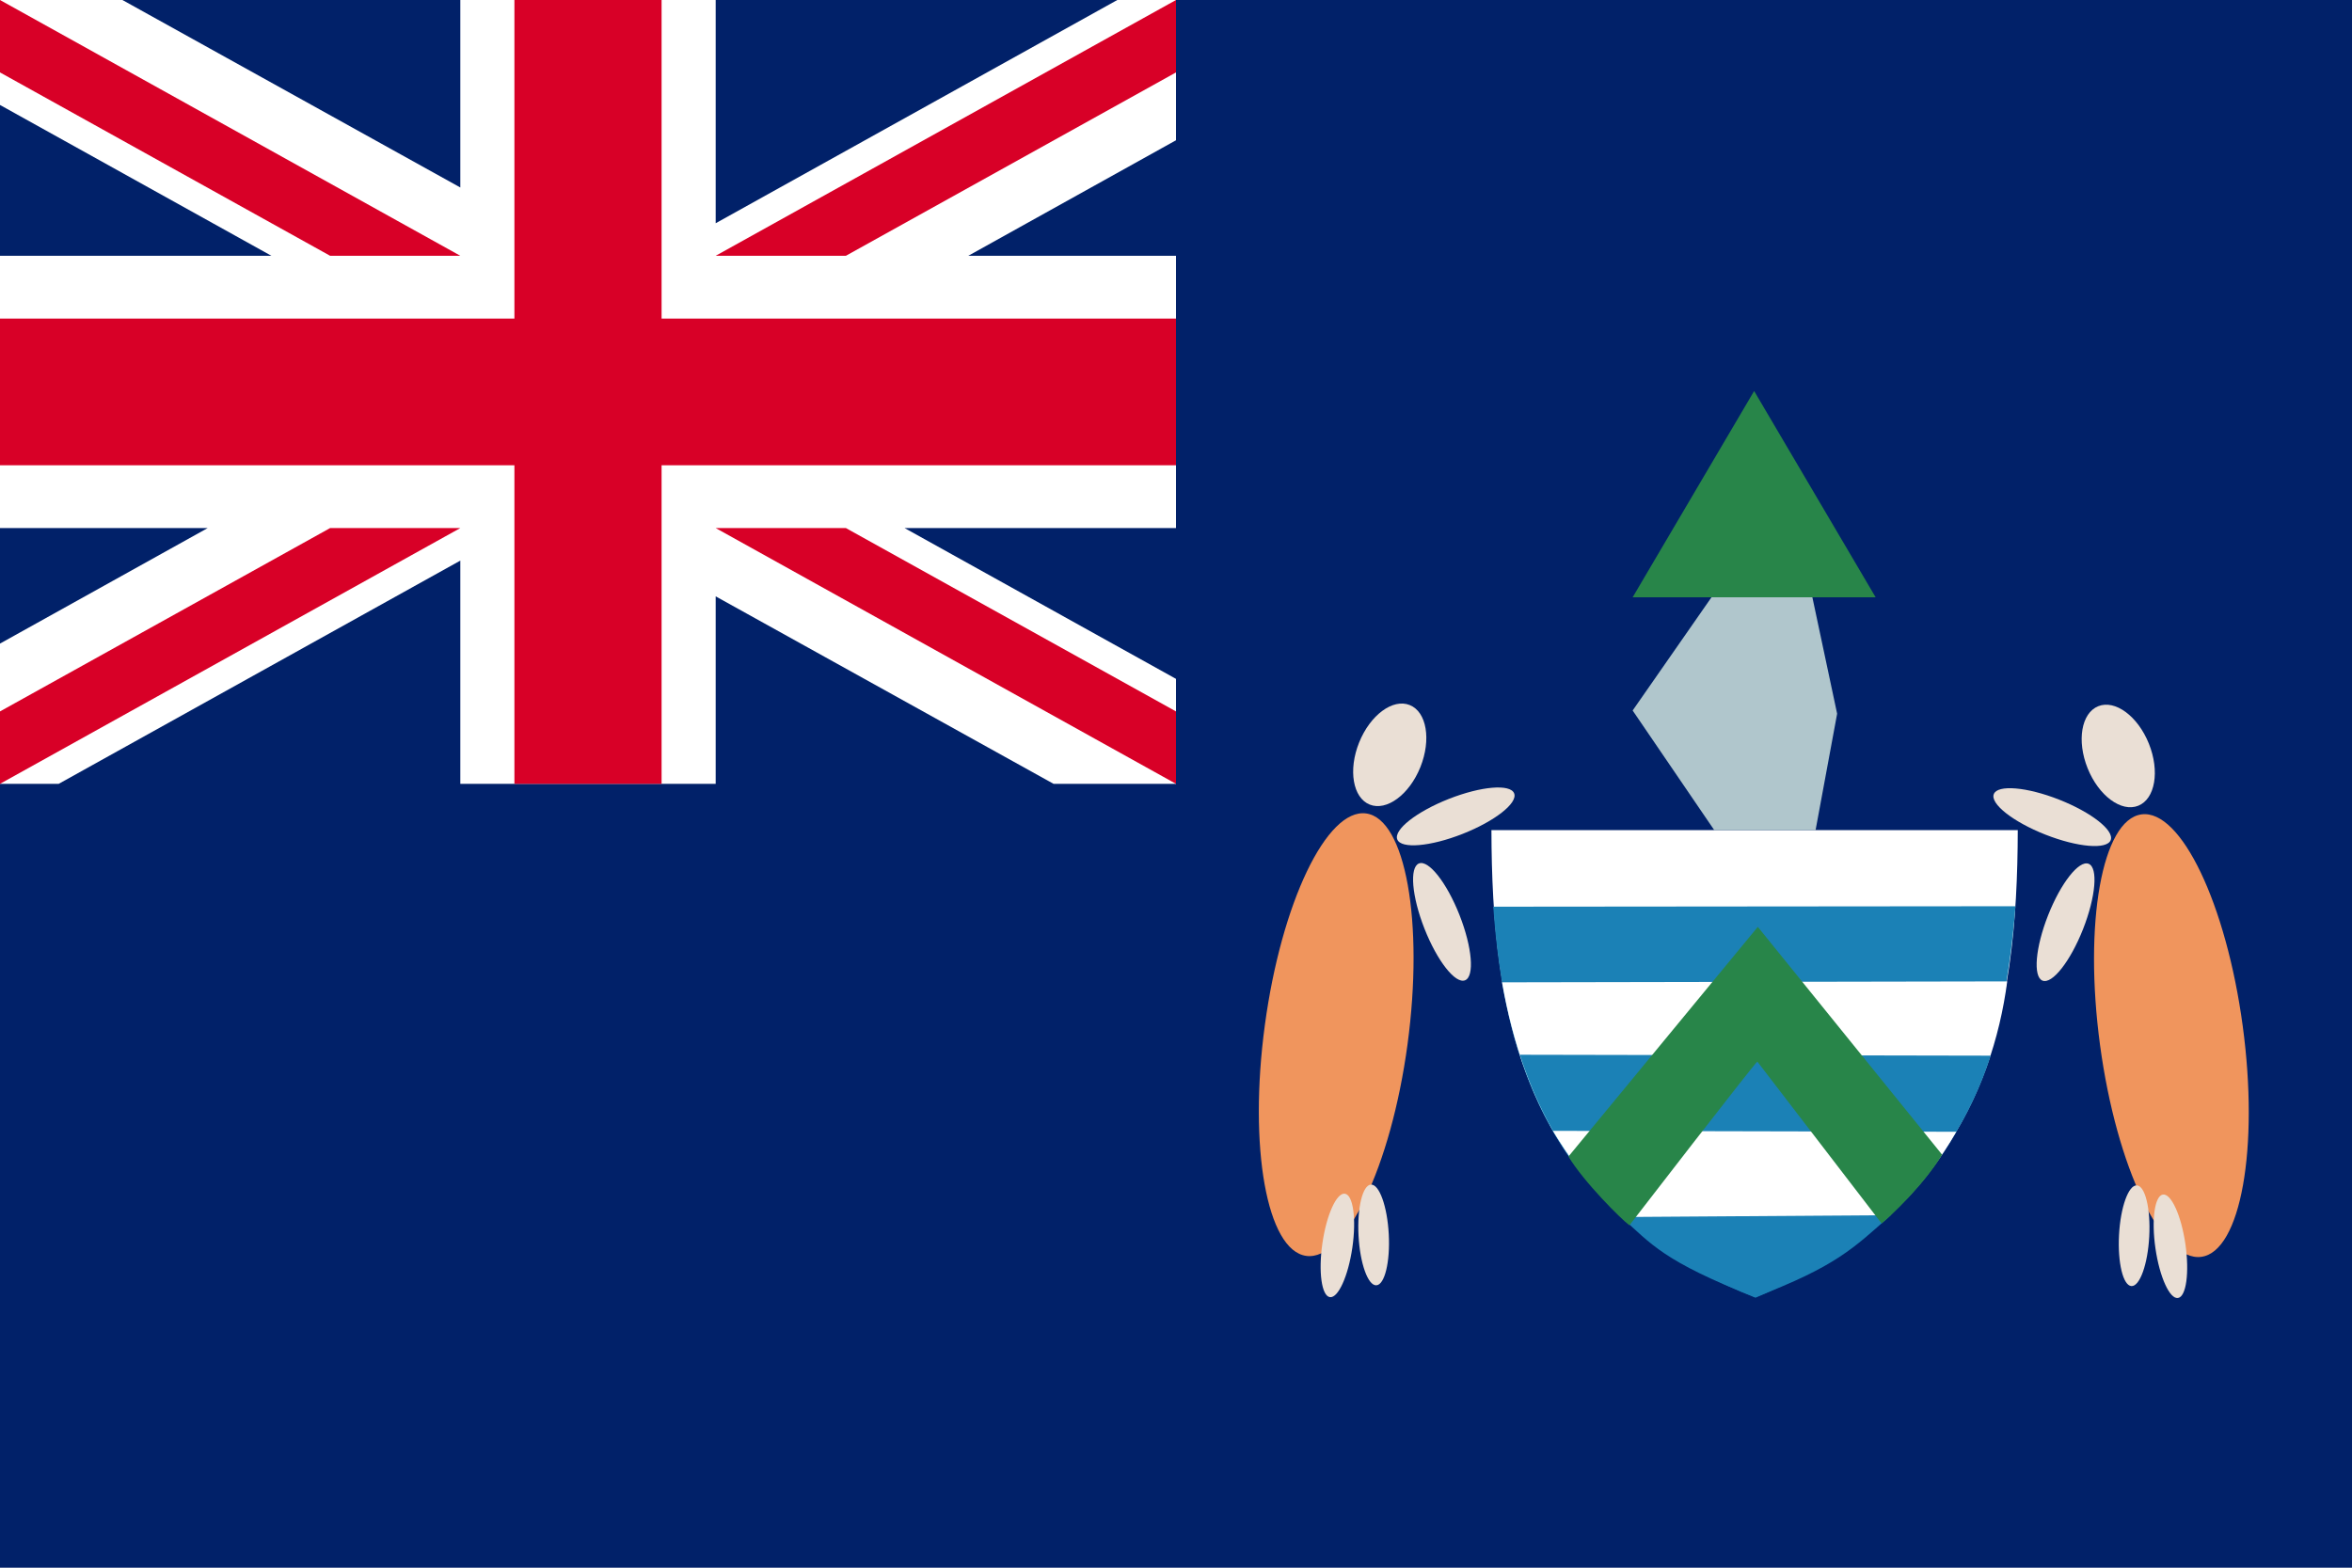
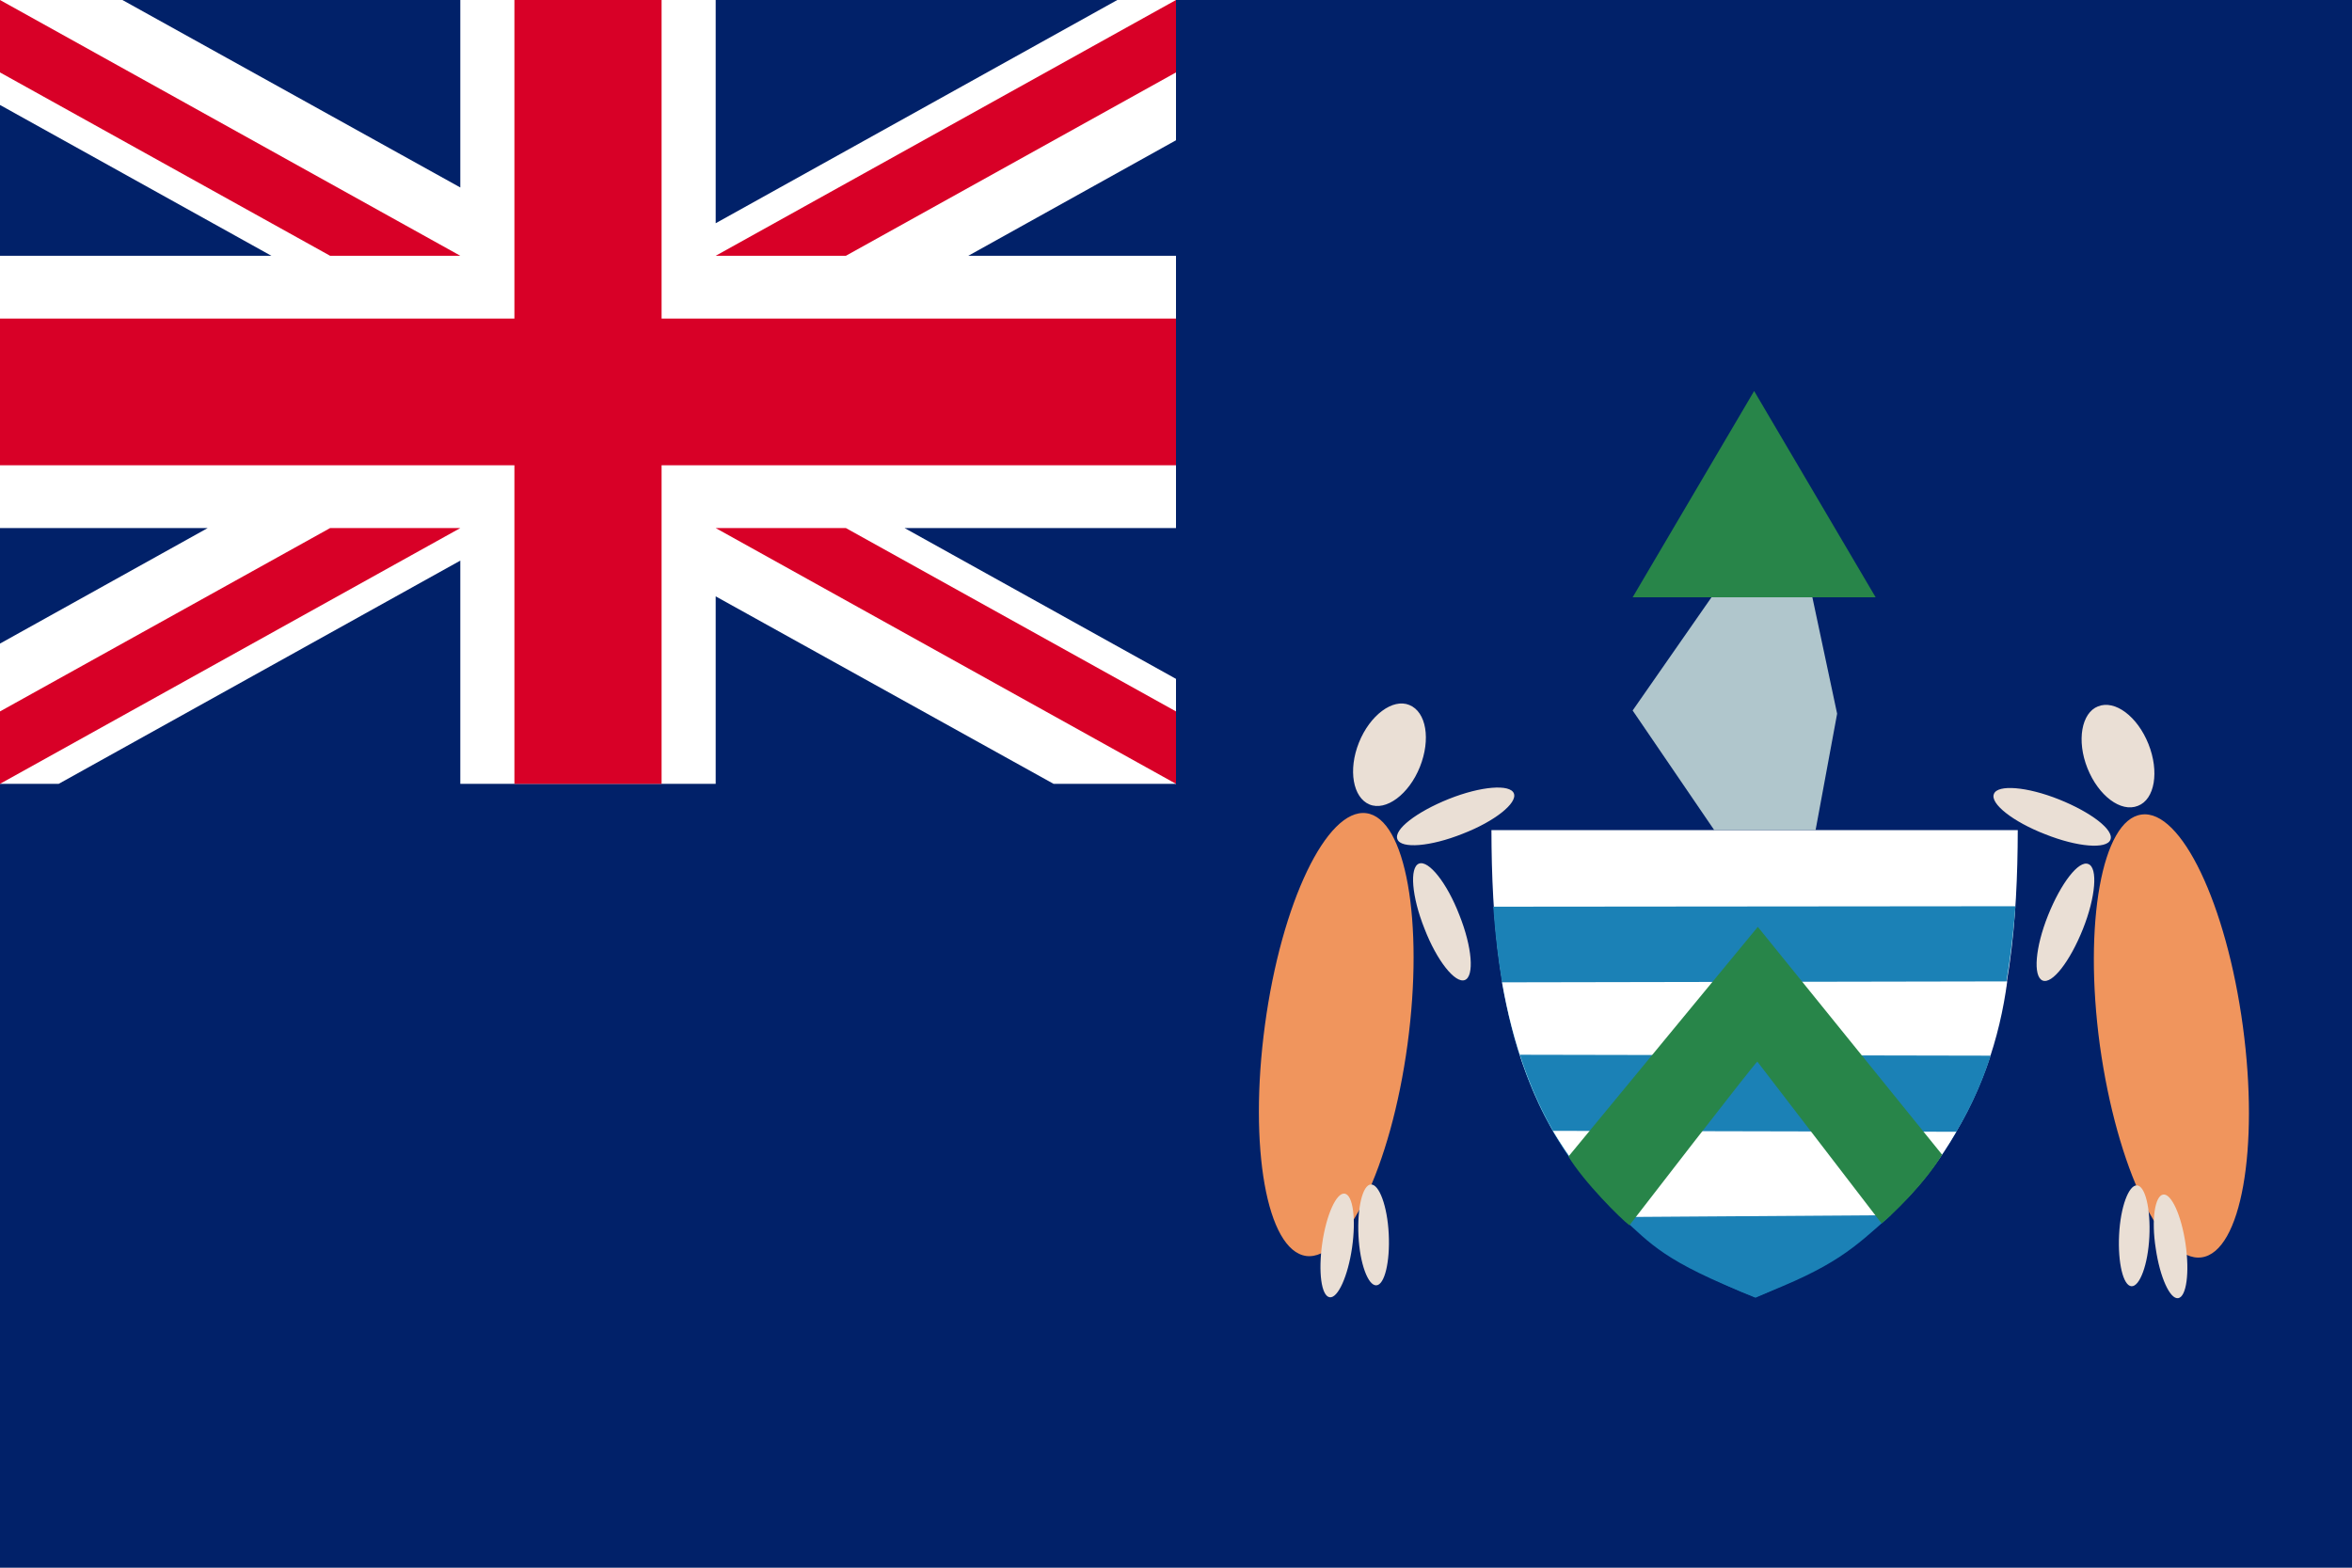
<svg xmlns="http://www.w3.org/2000/svg" viewBox="0 0 513 342">
  <path fill="#012169" d="M0 0h513v342H0z" />
  <path fill="#FFF" d="M440.1 181.1c-.1 39.2-6.4 81.4-57.4 101.5-51.1-20.1-57.3-62.3-57.4-101.5h114.8z" />
-   <path fill="#1b81b6" d="M439.6 197.7c-2.8 34.9-12.4 67.4-57 85-44.4-17.6-54.5-51.2-56.9-84.9" />
+   <path fill="#1B81B6" d="M439.6 197.7c-2.8 34.9-12.4 67.4-57 85-44.4-17.6-54.5-51.2-56.9-84.9" />
  <path fill="#FFF" d="M437.8 214.1c-3.2 24.3-16.7 53.5-55.1 68.6-38.4-15.1-50.5-42.5-55.1-68.4" />
-   <path fill="#1b81b6" d="M434.2 230.3c-5.7 17.7-19.3 39.4-51.3 52.8-32-12.6-45.2-33.8-51.4-53" />
+   <path fill="#1B81B6" d="M434.2 230.3c-5.7 17.7-19.3 39.4-51.3 52.8-32-12.6-45.2-33.8-51.4-53" />
  <path fill="#FFF" d="M426.7 246.9c-6.5 11.3-17.7 25.4-44 35.9-27.5-11.5-37.4-25.3-44-36.1" />
-   <path fill="#1b81b6" d="M412.4 265.1c-8.1 7.2-12 11.2-29.6 17.9-20.1-7.9-22.6-11.6-29.2-17.5" />
+   <path fill="#1B81B6" d="M412.4 265.1c-8.1 7.2-12 11.2-29.6 17.9-20.1-7.9-22.6-11.6-29.2-17.5" />
  <path fill="#288549" d="M383.3 231.6c-.2-.2-27.9 35.7-27.9 35.7-1.8-1.3-10-9.5-13.3-15l41.3-50.1 40.2 49.7c-3.9 6.5-11.4 13.6-13.2 15M382.6 85.3l-26.5 45h53z" />
-   <ellipse transform="rotate(-82.3 291.431 225.686)" fill="#f0955d" cx="291.4" cy="225.7" rx="48.7" ry="15.7" />
-   <ellipse transform="rotate(-68.099 303.087 164.67)" fill="#eadfd5" cx="303.1" cy="164.7" rx="11.7" ry="7.2" />
-   <ellipse transform="rotate(-81.738 291.697 271.697)" fill="#eadfd5" cx="291.7" cy="271.7" rx="11.4" ry="3.3" />
-   <ellipse transform="matrix(.9986 -.05353 .05353 .9986 -13.992 16.424)" fill="#eadfd5" cx="299.6" cy="269.4" rx="3.3" ry="11" />
-   <ellipse transform="rotate(-21.518 314.54 201.06)" fill="#eadfd5" cx="314.5" cy="201.1" rx="4.1" ry="13.7" />
-   <ellipse transform="rotate(-21.518 317.511 178.077)" fill="#eadfd5" cx="317.5" cy="178.1" rx="13.7" ry="4.1" />
-   <ellipse transform="rotate(-7.7 473.781 225.857)" fill="#f0955d" cx="473.6" cy="225.9" rx="15.7" ry="48.7" />
-   <ellipse transform="rotate(-21.901 462.057 164.866)" fill="#eadfd5" cx="462" cy="164.9" rx="7.2" ry="11.7" />
-   <ellipse transform="rotate(-8.27 473.27 271.908)" fill="#eadfd5" cx="473.4" cy="271.9" rx="3.3" ry="11.4" />
-   <ellipse transform="matrix(.05353 -.9986 .9986 .05353 171.34 719.998)" fill="#eadfd5" cx="465.5" cy="269.6" rx="11" ry="3.3" />
-   <ellipse transform="rotate(-68.482 450.552 201.247)" fill="#eadfd5" cx="450.6" cy="201.2" rx="13.7" ry="4.1" />
-   <ellipse transform="rotate(-68.482 447.58 178.265)" fill="#eadfd5" cx="447.6" cy="178.3" rx="4.1" ry="13.7" />
+   <g fill="#F0955D">
+     <path d="M275.9 223.6c3.6-26.7 13.5-47.3 22.1-46.2s12.6 23.7 9 50.4-13.5 47.3-22.1 46.2c-8.6-1.2-12.6-23.7-9-50.4zM467.1 177.7c8.6-1.2 18.5 19.5 22.1 46.2s-.4 49.2-9 50.4-18.5-19.6-22.2-46.3c-3.6-26.6.5-49.2 9.1-50.3z" />
+   </g>
+   <g fill="#EADFD5">
+     <path d="M296.4 162c2.4-6 7.4-9.7 11-8.2 3.7 1.5 4.7 7.5 2.3 13.5s-7.4 9.7-11 8.2c-3.6-1.5-4.7-7.5-2.3-13.5zM288.4 271.2c.9-6.2 3.1-11.1 4.9-10.8s2.5 5.5 1.6 11.8c-.9 6.2-3.1 11.1-4.9 10.8s-2.5-5.5-1.6-11.8zM299 258.4c1.8-.1 3.6 4.7 3.9 10.8s-.9 11.1-2.7 11.2c-1.8.1-3.6-4.7-3.9-10.8-.3-6.1.9-11.1 2.7-11.2zM309.5 188.4c2.1-.8 6.1 4.2 8.8 11.2 2.8 7 3.3 13.4 1.2 14.2-2.1.8-6.1-4.2-8.8-11.2-2.8-7-3.3-13.4-1.2-14.2zM316 174.3c7-2.8 13.4-3.3 14.2-1.2.8 2.1-4.2 6.1-11.2 8.8-7 2.8-13.4 3.3-14.2 1.2-.9-2.1 4.2-6 11.2-8.8zM457.6 154.1c3.7-1.5 8.6 2.2 11 8.2 2.4 6 1.4 12.1-2.3 13.5-3.7 1.5-8.6-2.2-11-8.2-2.4-6-1.3-12.1 2.3-13.5zM471.8 260.6c1.8-.3 4 4.6 4.9 10.8.9 6.2.2 11.5-1.6 11.8-1.8.3-4-4.6-4.9-10.8-1-6.3-.2-11.5 1.6-11.8zM462.2 269.4c.3-6.1 2.1-10.9 3.9-10.8 1.8.1 3 5.1 2.7 11.2-.3 6.1-2.1 10.9-3.9 10.8-1.8-.1-3-5.1-2.7-11.2zM446.7 199.7c2.8-7 6.7-12.1 8.8-11.2 2.1.8 1.6 7.2-1.2 14.2-2.8 7-6.7 12.1-8.8 11.2s-1.6-7.2 1.2-14.2zM434.9 173.2c.8-2.1 7.2-1.6 14.2 1.2 7 2.8 12.1 6.7 11.2 8.8-.8 2.1-7.2 1.6-14.2-1.2-7-2.7-12.1-6.7-11.2-8.8z" />
+   </g>
  <path fill="#B0C6CC" d="M373.3 130.3 356.1 155l17.8 26.1H396l4.7-25.4-5.4-25.4z" />
  <path fill="#012169" d="M0 0h256.5v171H0z" />
  <g fill="#FFF">
    <path d="M256.5 0v30.6l-45.3 25.2h45.3v59.4h-59.2l59.2 32.9V171h-26.7l-73.7-40.9V171h-55.7v-48.7L12.8 171H0v-30.6l45.3-25.2H0V55.8h59.2L0 22.9V0h26.7l73.7 40.9V0h55.7v48.7L243.7 0z" />
    <path d="M156.1 115.2 256.5 171v-15.8l-72-40zM100.4 55.8 0 0v15.8l72 40z" />
  </g>
  <g fill="#D80027">
    <path d="M144.3 0h-32.1v69.5H0v32h112.2V171h32.1v-69.5h112.2v-32H144.3z" />
    <path d="M156.1 115.2 256.5 171v-15.8l-72-40zM72 115.2l-72 40V171l100.4-55.8zM100.4 55.8 0 0v15.8l72 40zM184.5 55.8l72-40V0L156.1 55.8z" />
  </g>
</svg>
